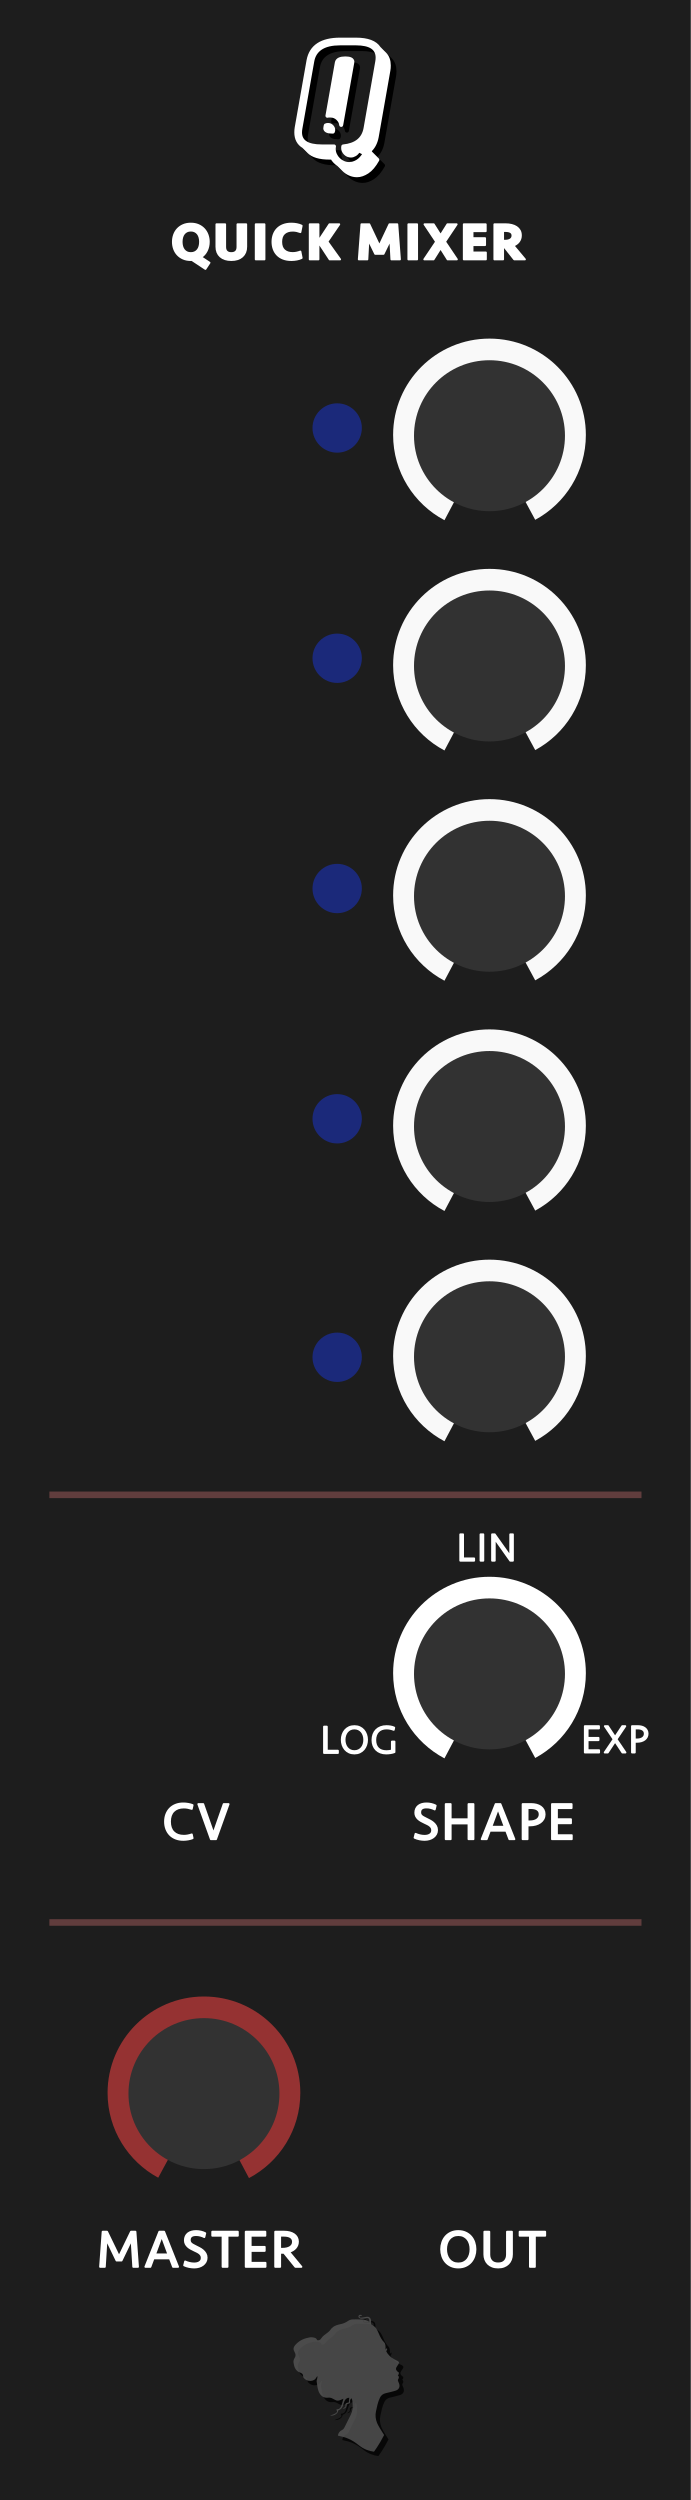
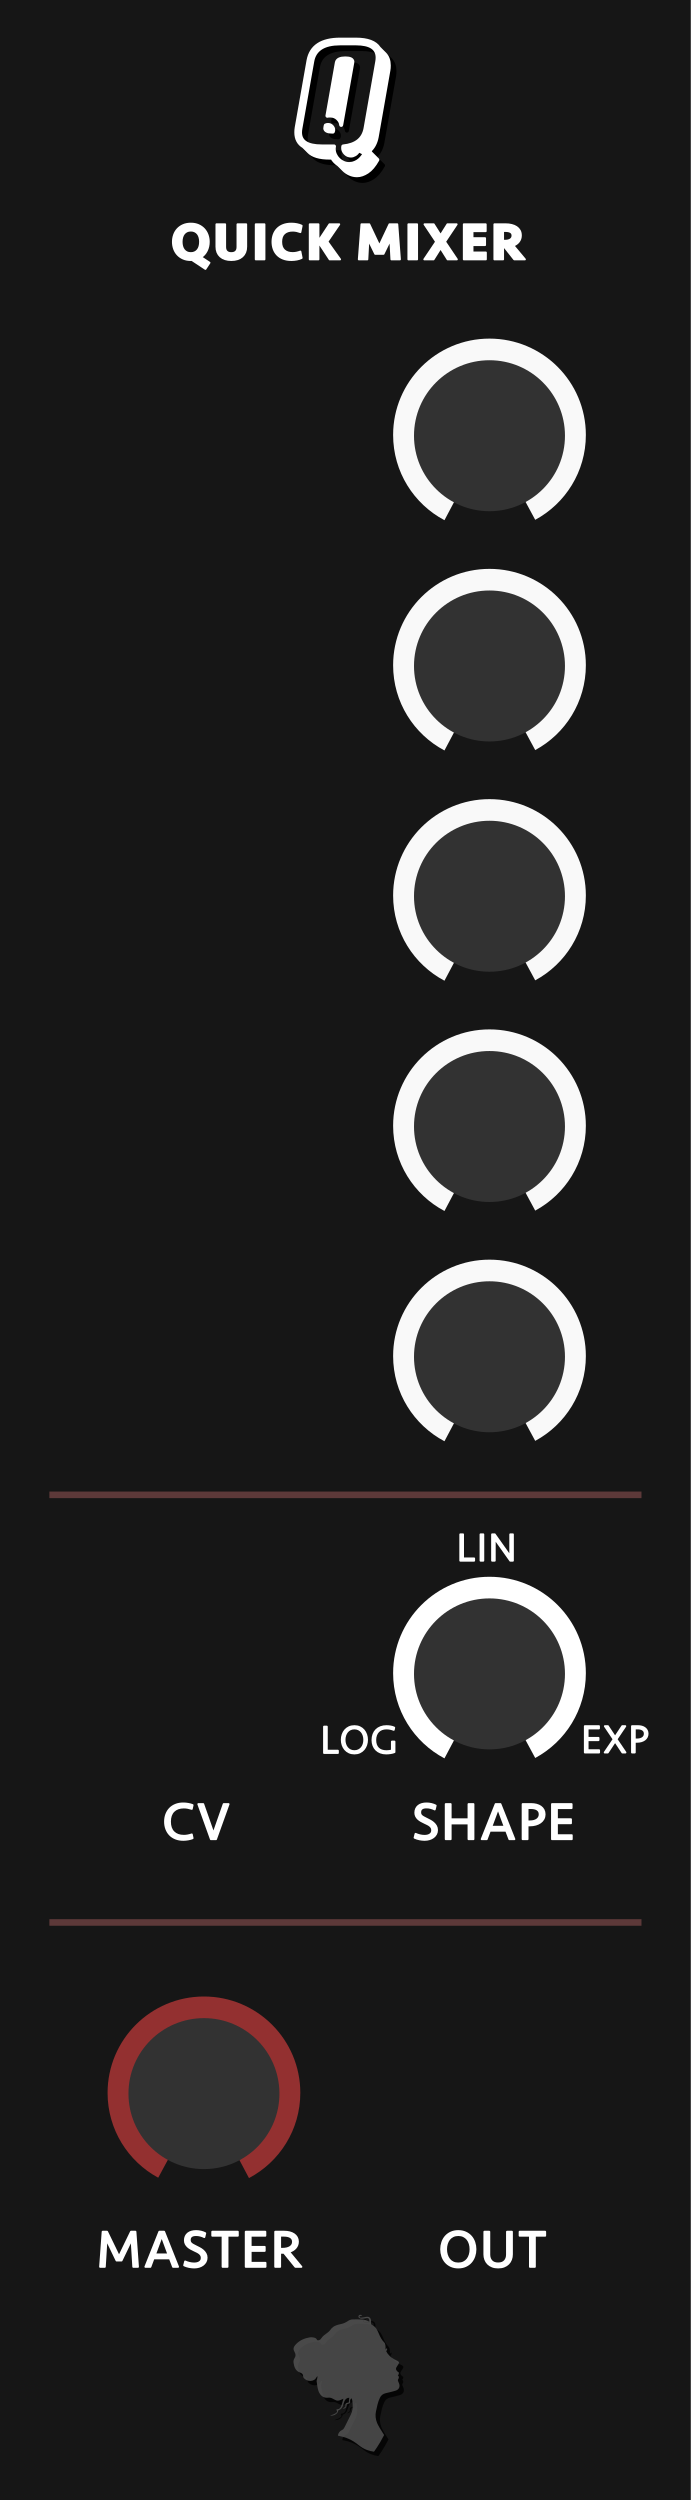
<svg xmlns="http://www.w3.org/2000/svg" width="105px" height="380px" version="1.1" xml:space="preserve" style="fill-rule:evenodd;clip-rule:evenodd;stroke-miterlimit:10;">
  <g id="Panel" transform="matrix(1.4,0,0,1,-7.10543e-15,0)">
-     <rect x="0" y="0" width="75" height="380" style="fill:#1d1d1d;" />
+     <rect x="0" y="0" width="75" height="380" style="fill:#161616;" />
  </g>
  <g id="Scales" transform="matrix(1,0,0,1,7.5,0)">
    <g id="ScaleSmall_3_" transform="matrix(1,0,0,1,-6.09332,-115.43)">
      <g id="OuterCircle_4_" transform="matrix(0.871536,0,0,0.871536,9.37732,23.2294)">
        <path d="M66.295,194.337c-4.545,-2.404 -7.642,-7.182 -7.642,-12.684c0,-7.92 6.422,-14.343 14.342,-14.343c7.921,0 14.343,6.423 14.343,14.343c0,5.459 -3.05,10.206 -7.538,12.628" style="fill:none;stroke:#f9f9f9;stroke-width:4.93px;" />
      </g>
      <circle id="Circle_4_" cx="72.995" cy="181.659" r="11.474" style="fill:#323232;" />
    </g>
    <g id="ScaleSmall_3_1" transform="matrix(1,0,0,1,-6.09332,-80.43)">
      <g id="OuterCircle_4_1" transform="matrix(0.871536,0,0,0.871536,9.37732,23.2294)">
        <path d="M66.295,194.337c-4.545,-2.404 -7.642,-7.182 -7.642,-12.684c0,-7.92 6.422,-14.343 14.342,-14.343c7.921,0 14.343,6.423 14.343,14.343c0,5.459 -3.05,10.206 -7.538,12.628" style="fill:none;stroke:#f9f9f9;stroke-width:4.93px;" />
      </g>
      <circle id="Circle_4_1" cx="72.995" cy="181.659" r="11.474" style="fill:#323232;" />
    </g>
    <g id="ScaleSmall_3_2" transform="matrix(1,0,0,1,-6.09332,-45.43)">
      <g id="OuterCircle_4_2" transform="matrix(0.871536,0,0,0.871536,9.37732,23.2294)">
        <path d="M66.295,194.337c-4.545,-2.404 -7.642,-7.182 -7.642,-12.684c0,-7.92 6.422,-14.343 14.342,-14.343c7.921,0 14.343,6.423 14.343,14.343c0,5.459 -3.05,10.206 -7.538,12.628" style="fill:none;stroke:#f9f9f9;stroke-width:4.93px;" />
      </g>
      <circle id="Circle_4_2" cx="72.995" cy="181.659" r="11.474" style="fill:#323232;" />
    </g>
    <g id="ScaleSmall_3_3" transform="matrix(1,0,0,1,-6.09332,-10.43)">
      <g id="OuterCircle_4_3" transform="matrix(0.871536,0,0,0.871536,9.37732,23.2294)">
        <path d="M66.295,194.337c-4.545,-2.404 -7.642,-7.182 -7.642,-12.684c0,-7.92 6.422,-14.343 14.342,-14.343c7.921,0 14.343,6.423 14.343,14.343c0,5.459 -3.05,10.206 -7.538,12.628" style="fill:none;stroke:#f9f9f9;stroke-width:4.93px;" />
      </g>
      <circle id="Circle_4_3" cx="72.995" cy="181.659" r="11.474" style="fill:#323232;" />
    </g>
    <g id="ScaleSmall_3_4" transform="matrix(1,0,0,1,-6.09332,24.57)">
      <g id="OuterCircle_4_4" transform="matrix(0.871536,0,0,0.871536,9.37732,23.2294)">
        <path d="M66.295,194.337c-4.545,-2.404 -7.642,-7.182 -7.642,-12.684c0,-7.92 6.422,-14.343 14.342,-14.343c7.921,0 14.343,6.423 14.343,14.343c0,5.459 -3.05,10.206 -7.538,12.628" style="fill:none;stroke:#f9f9f9;stroke-width:4.93px;" />
      </g>
      <circle id="Circle_4_4" cx="72.995" cy="181.659" r="11.474" style="fill:#323232;" />
    </g>
    <g id="ScaleSmall_3_5" transform="matrix(1,0,0,1,-6.09332,72.7723)">
      <g id="OuterCircle_4_5" transform="matrix(0.871536,0,0,0.871536,9.37732,23.2294)">
        <path d="M66.295,194.337c-4.545,-2.404 -7.642,-7.182 -7.642,-12.684c0,-7.92 6.422,-14.343 14.342,-14.343c7.921,0 14.343,6.423 14.343,14.343c0,5.459 -3.05,10.206 -7.538,12.628" style="fill:none;stroke:#fff;stroke-width:4.93px;" />
      </g>
      <circle id="Circle_4_5" cx="72.995" cy="181.659" r="11.474" style="fill:#323232;" />
    </g>
    <g id="ScaleSmall_3_6" transform="matrix(-1,0,0,1,96.4955,136.57)">
      <g id="OuterCircle_4_6" transform="matrix(0.871536,0,0,0.871536,9.37732,23.2294)">
        <path d="M66.295,194.337c-4.545,-2.404 -7.642,-7.182 -7.642,-12.684c0,-7.92 6.422,-14.343 14.342,-14.343c7.921,0 14.343,6.423 14.343,14.343c0,5.459 -3.05,10.206 -7.538,12.628" style="fill:none;stroke:#d63e3e;stroke-opacity:0.651;stroke-width:4.93px;" />
      </g>
      <circle id="Circle_4_6" cx="72.995" cy="181.659" r="11.474" style="fill:#323232;" />
-     </g>
-   </g>
-   <g id="LEDs" transform="matrix(1,0,0,1,6.5,0)">
-     <g transform="matrix(0.721533,0,0,0.783514,-41.1115,-54.6254)">
-       <ellipse cx="118.999" cy="152.748" rx="5.197" ry="4.786" style="fill:#1b297a;" />
-     </g>
-     <g transform="matrix(0.721533,0,0,0.783514,-41.1115,-19.6254)">
-       <ellipse cx="118.999" cy="152.748" rx="5.197" ry="4.786" style="fill:#1b297a;" />
-     </g>
-     <g transform="matrix(0.721533,0,0,0.783514,-41.1115,15.3746)">
-       <ellipse cx="118.999" cy="152.748" rx="5.197" ry="4.786" style="fill:#1b297a;" />
-     </g>
-     <g transform="matrix(0.721533,0,0,0.783514,-41.1115,50.3746)">
-       <ellipse cx="118.999" cy="152.748" rx="5.197" ry="4.786" style="fill:#1b297a;" />
-     </g>
-     <g transform="matrix(0.721533,0,0,0.783514,-41.1115,86.6246)">
-       <ellipse cx="118.999" cy="152.748" rx="5.197" ry="4.786" style="fill:#1b297a;" />
    </g>
  </g>
  <g id="Logo" transform="matrix(1,0,0,1,15.5,0)">
    <g transform="matrix(0.0779295,0,0,0.0779295,27.7136,350.135)">
      <path d="M232.321,164.268c-0.551,-1.407 -1.25,-2.487 -1.733,-4.267l0.016,0c-0.034,0 -0.056,-0.074 -0.088,-0.149c-0.062,-0.193 -0.122,-0.353 -0.173,-0.548c-0.097,-0.365 -0.189,-0.759 -0.253,-1.179c-0.043,-2.08 1.872,-2.792 1.946,-5.183c0.081,-2.573 -1.476,-3.898 -1.946,-4.241c-0.02,-0.028 -0.037,-0.054 -0.056,-0.082c0.012,-0.037 0.02,-0.068 0.031,-0.104c2.993,-2.433 1.69,-5.738 1.69,-5.738c-0.636,-0.338 -1.313,-0.55 -1.797,-0.98c-4.337,-3.863 -4.606,-6.636 -1.196,-11.288c0.866,-1.185 1.746,-2.375 2.467,-3.649c1.761,-3.117 1.359,-4.599 -1.81,-6.367c-2.28,-1.271 -4.743,-2.218 -6.988,-3.545c-6.396,-3.778 -11.834,-8.521 -15.061,-15.174c2.171,-3.872 2.171,-3.872 1.304,-6.341c-0.791,0.865 -1.527,1.672 -2.688,2.944c0,-3.049 0.294,-5.379 -0.083,-7.595c-0.367,-2.156 -0.85,-4.792 -2.281,-6.178c-5.217,-5.045 -8.175,-11.292 -10.92,-17.796c-2.029,-4.806 -4.196,-9.66 -8.171,-13.236c-2,-1.8 -4.474,-3.072 -6.742,-4.587c0,-1.354 0.017,-2.653 -0.006,-3.951c-0.019,-1.297 0.038,-2.61 -0.136,-3.89c-0.702,-5.113 -4.34,-7.564 -9.404,-6.548c-3.181,0.638 -6.385,1.238 -9.605,1.563c-1.888,0.19 -3.584,0.128 -3.225,-3.432c1.62,0 3.162,0 5.368,0c-1.104,0 -1.515,-1.544 -2.067,-1.769c-2.208,-0.892 -4.045,-0.36 -5.099,1.396c-1.25,2.077 0.023,3.586 1.504,4.555c1.273,0.832 3.004,1.441 4.492,1.365c3.234,-0.167 6.436,-0.842 9.658,-1.296c2.8,-0.394 4.451,0.587 5.01,3.266c0.266,1.278 0.047,2.658 0.047,3.561c-3.72,-1.383 -6.953,-3.369 -10.347,-3.69c-7.432,-0.706 -14.956,-0.912 -22.413,-0.611c-3.084,0.124 -6.484,1.511 -9.049,3.309c-4.547,3.188 -9.441,5.039 -14.773,6.138c-2.549,0.526 -5.106,1.149 -7.55,2.03c-4.689,1.689 -8.626,4.342 -11.53,8.63c-1.595,2.354 -3.836,4.445 -6.188,6.076c-4.591,3.184 -9.001,6.424 -12.144,11.187c-1.712,2.596 -4.124,4.212 -7.839,3.113c-1.104,-4.244 -4.87,-4.911 -8.627,-5.423c-1.764,-0.242 -3.625,-0.32 -5.373,-0.04c-10.247,1.643 -19.554,5.56 -26.813,13.074c-6.565,6.797 -5.937,10.365 -2.739,16.202c2.063,3.766 2.131,7.435 -0.279,11.089c-1.874,2.842 -2.57,6.013 -2.071,9.354c1.284,8.609 4.072,16.22 13.409,19.251c0.615,0.198 1.156,0.607 1.748,0.881c2.125,0.984 3.145,2.592 3.365,4.971c0.144,1.54 0.491,3.357 1.429,4.479c6.245,7.454 20.432,8.503 25.041,-1.951c0.189,-0.432 0.624,-0.756 0.945,-1.129c0.305,0.134 0.609,0.266 0.914,0.399c-0.27,1.348 -0.539,2.694 -0.81,4.042c-0.351,1.75 -1.204,3.572 -0.961,5.235c0.915,6.264 1.484,12.716 3.503,18.648c2.452,7.204 8.53,14.587 18.762,13.197c3.549,-0.483 6.782,0.391 9.818,2.234c1.254,0.76 2.657,1.272 3.912,2.027c3.221,1.943 6.497,1.898 9.857,0.464c2.024,-0.863 4.052,-1.726 6.331,-2.698c-1.16,4.041 -2.278,7.594 -3.189,11.197c-1.336,5.287 -3.631,9.452 -9.941,9.48c-0.115,0 -0.228,0.204 -0.481,0.441c0.473,1.385 0.975,2.855 1.446,4.234c-3.43,5.076 -9.388,5.288 -13.951,7.881c8.949,0.082 15.39,-4.254 16.179,-10.562c4.91,-1.582 7.805,-5.034 9.233,-9.921c0.777,-2.659 1.611,-5.32 2.672,-7.879c1.746,-4.209 4.792,-6.719 9.406,-6.833c-0.302,3.22 -0.579,6.169 -0.855,9.113c-6.687,1.486 -6.819,1.649 -6.534,8.315c-1.583,1.269 -3.238,2.596 -5.685,4.557c6.226,-1.428 7.436,-2.953 8.025,-9.211c0.938,-0.325 1.962,-0.799 3.039,-1.035c4.009,-0.875 4.11,-0.859 3.682,-5.037c-0.251,-2.445 0.739,-3.996 3.163,-5.664c0.451,1.766 0.892,3.088 1.115,4.445c0.316,1.923 0.547,3.867 0.687,5.81c0.517,7.404 -0.06,14.643 -3.457,21.43c-4.159,8.313 -8.334,16.622 -12.413,24.973c-1.174,2.404 -2.482,4.234 -5.172,5.433c-4.265,1.907 -7.421,6.556 -7.757,10.832c15.258,2.949 26.312,6.953 41.04,18.833c9.647,7.785 19.862,11.309 29.399,12.456c0.003,-0.004 10.248,-13.711 19.753,-32.558c-0.241,-0.365 -0.484,-0.728 -0.723,-1.095c-6.25,-9.478 -11.533,-18.592 -13.049,-22.521c-2.853,-7.395 -3.838,-14.659 -2.132,-22.466c1.983,-9.083 3.633,-18.206 7.761,-26.672c2.412,-4.95 6.15,-7.711 11.519,-8.858c6.366,-1.36 12.689,-3.037 18.94,-4.868c6.706,-1.966 9.308,-7.753 6.747,-14.275Z" style="fill-opacity:0.761;fill-rule:nonzero;" />
    </g>
    <g transform="matrix(0.0779295,0,0,0.0779295,27.0462,349.468)">
      <path d="M232.321,164.268c-0.551,-1.407 -1.25,-2.487 -1.733,-4.267l0.016,0c-0.034,0 -0.056,-0.074 -0.088,-0.149c-0.062,-0.193 -0.122,-0.353 -0.173,-0.548c-0.097,-0.365 -0.189,-0.759 -0.253,-1.179c-0.043,-2.08 1.872,-2.792 1.946,-5.183c0.081,-2.573 -1.476,-3.898 -1.946,-4.241c-0.02,-0.028 -0.037,-0.054 -0.056,-0.082c0.012,-0.037 0.02,-0.068 0.031,-0.104c2.993,-2.433 1.69,-5.738 1.69,-5.738c-0.636,-0.338 -1.313,-0.55 -1.797,-0.98c-4.337,-3.863 -4.606,-6.636 -1.196,-11.288c0.866,-1.185 1.746,-2.375 2.467,-3.649c1.761,-3.117 1.359,-4.599 -1.81,-6.367c-2.28,-1.271 -4.743,-2.218 -6.988,-3.545c-6.396,-3.778 -11.834,-8.521 -15.061,-15.174c2.171,-3.872 2.171,-3.872 1.304,-6.341c-0.791,0.865 -1.527,1.672 -2.688,2.944c0,-3.049 0.294,-5.379 -0.083,-7.595c-0.367,-2.156 -0.85,-4.792 -2.281,-6.178c-5.217,-5.045 -8.175,-11.292 -10.92,-17.796c-2.029,-4.806 -4.196,-9.66 -8.171,-13.236c-2,-1.8 -4.474,-3.072 -6.742,-4.587c0,-1.354 0.017,-2.653 -0.006,-3.951c-0.019,-1.297 0.038,-2.61 -0.136,-3.89c-0.702,-5.113 -4.34,-7.564 -9.404,-6.548c-3.181,0.638 -6.385,1.238 -9.605,1.563c-1.888,0.19 -3.584,0.128 -3.225,-3.432c1.62,0 3.162,0 5.368,0c-1.104,0 -1.515,-1.544 -2.067,-1.769c-2.208,-0.892 -4.045,-0.36 -5.099,1.396c-1.25,2.077 0.023,3.586 1.504,4.555c1.273,0.832 3.004,1.441 4.492,1.365c3.234,-0.167 6.436,-0.842 9.658,-1.296c2.8,-0.394 4.451,0.587 5.01,3.266c0.266,1.278 0.047,2.658 0.047,3.561c-3.72,-1.383 -6.953,-3.369 -10.347,-3.69c-7.432,-0.706 -14.956,-0.912 -22.413,-0.611c-3.084,0.124 -6.484,1.511 -9.049,3.309c-4.547,3.188 -9.441,5.039 -14.773,6.138c-2.549,0.526 -5.106,1.149 -7.55,2.03c-4.689,1.689 -8.626,4.342 -11.53,8.63c-1.595,2.354 -3.836,4.445 -6.188,6.076c-4.591,3.184 -9.001,6.424 -12.144,11.187c-1.712,2.596 -4.124,4.212 -7.839,3.113c-1.104,-4.244 -4.87,-4.911 -8.627,-5.423c-1.764,-0.242 -3.625,-0.32 -5.373,-0.04c-10.247,1.643 -19.554,5.56 -26.813,13.074c-6.565,6.797 -5.937,10.365 -2.739,16.202c2.063,3.766 2.131,7.435 -0.279,11.089c-1.874,2.842 -2.57,6.013 -2.071,9.354c1.284,8.609 4.072,16.22 13.409,19.251c0.615,0.198 1.156,0.607 1.748,0.881c2.125,0.984 3.145,2.592 3.365,4.971c0.144,1.54 0.491,3.357 1.429,4.479c6.245,7.454 20.432,8.503 25.041,-1.951c0.189,-0.432 0.624,-0.756 0.945,-1.129c0.305,0.134 0.609,0.266 0.914,0.399c-0.27,1.348 -0.539,2.694 -0.81,4.042c-0.351,1.75 -1.204,3.572 -0.961,5.235c0.915,6.264 1.484,12.716 3.503,18.648c2.452,7.204 8.53,14.587 18.762,13.197c3.549,-0.483 6.782,0.391 9.818,2.234c1.254,0.76 2.657,1.272 3.912,2.027c3.221,1.943 6.497,1.898 9.857,0.464c2.024,-0.863 4.052,-1.726 6.331,-2.698c-1.16,4.041 -2.278,7.594 -3.189,11.197c-1.336,5.287 -3.631,9.452 -9.941,9.48c-0.115,0 -0.228,0.204 -0.481,0.441c0.473,1.385 0.975,2.855 1.446,4.234c-3.43,5.076 -9.388,5.288 -13.951,7.881c8.949,0.082 15.39,-4.254 16.179,-10.562c4.91,-1.582 7.805,-5.034 9.233,-9.921c0.777,-2.659 1.611,-5.32 2.672,-7.879c1.746,-4.209 4.792,-6.719 9.406,-6.833c-0.302,3.22 -0.579,6.169 -0.855,9.113c-6.687,1.486 -6.819,1.649 -6.534,8.315c-1.583,1.269 -3.238,2.596 -5.685,4.557c6.226,-1.428 7.436,-2.953 8.025,-9.211c0.938,-0.325 1.962,-0.799 3.039,-1.035c4.009,-0.875 4.11,-0.859 3.682,-5.037c-0.251,-2.445 0.739,-3.996 3.163,-5.664c0.451,1.766 0.892,3.088 1.115,4.445c0.316,1.923 0.547,3.867 0.687,5.81c0.517,7.404 -0.06,14.643 -3.457,21.43c-4.159,8.313 -8.334,16.622 -12.413,24.973c-1.174,2.404 -2.482,4.234 -5.172,5.433c-4.265,1.907 -7.421,6.556 -7.757,10.832c15.258,2.949 26.312,6.953 41.04,18.833c9.647,7.785 19.862,11.309 29.399,12.456c0.003,-0.004 10.248,-13.711 19.753,-32.558c-0.241,-0.365 -0.484,-0.728 -0.723,-1.095c-6.25,-9.478 -11.533,-18.592 -13.049,-22.521c-2.853,-7.395 -3.838,-14.659 -2.132,-22.466c1.983,-9.083 3.633,-18.206 7.761,-26.672c2.412,-4.95 6.15,-7.711 11.519,-8.858c6.366,-1.36 12.689,-3.037 18.94,-4.868c6.706,-1.966 9.308,-7.753 6.747,-14.275Z" style="fill:#5a5a5a;fill-opacity:0.761;fill-rule:nonzero;" />
    </g>
  </g>
  <g id="Description" transform="matrix(1,0,0,1,-0.894207,-23.7183)">
    <path d="M30.054,63.222c-0.021,0.006 -0.042,0.01 -0.064,0.012c-0.021,0.003 -0.05,0.004 -0.088,0.004c-0.432,0 -0.817,-0.073 -1.156,-0.22c-0.338,-0.146 -0.624,-0.345 -0.856,-0.596c-0.232,-0.25 -0.408,-0.542 -0.528,-0.876c-0.12,-0.333 -0.18,-0.689 -0.18,-1.068c0,-0.378 0.06,-0.734 0.18,-1.068c0.12,-0.333 0.296,-0.625 0.528,-0.876c0.232,-0.25 0.518,-0.449 0.856,-0.596c0.339,-0.146 0.724,-0.22 1.156,-0.22c0.432,0 0.816,0.074 1.152,0.22c0.336,0.147 0.62,0.346 0.852,0.596c0.232,0.251 0.41,0.543 0.532,0.876c0.123,0.334 0.184,0.69 0.184,1.068c0,0.491 -0.1,0.94 -0.3,1.348c-0.2,0.408 -0.489,0.735 -0.868,0.98l1.28,0.848l-0.616,0.936l-2.064,-1.368Zm-0.152,-1.024c0.23,0 0.432,-0.042 0.608,-0.128c0.176,-0.085 0.324,-0.204 0.444,-0.356c0.12,-0.152 0.21,-0.333 0.268,-0.544c0.059,-0.21 0.088,-0.441 0.088,-0.692c0,-0.25 -0.029,-0.481 -0.088,-0.692c-0.058,-0.21 -0.148,-0.392 -0.268,-0.544c-0.12,-0.152 -0.268,-0.27 -0.444,-0.356c-0.176,-0.085 -0.378,-0.128 -0.608,-0.128c-0.234,0 -0.438,0.043 -0.612,0.128c-0.173,0.086 -0.32,0.204 -0.44,0.356c-0.12,0.152 -0.209,0.334 -0.268,0.544c-0.058,0.211 -0.088,0.442 -0.088,0.692c0,0.251 0.03,0.482 0.088,0.692c0.059,0.211 0.148,0.392 0.268,0.544c0.12,0.152 0.267,0.271 0.44,0.356c0.174,0.086 0.378,0.128 0.612,0.128Z" style="fill:#fff;fill-rule:nonzero;stroke:#fff;stroke-width:0.3px;stroke-linejoin:round;stroke-miterlimit:1.414;" />
    <path d="M36.998,57.814l1.312,0l0,3.408c0,0.63 -0.198,1.123 -0.596,1.48c-0.397,0.358 -0.95,0.536 -1.66,0.536c-0.709,0 -1.262,-0.178 -1.66,-0.536c-0.397,-0.357 -0.596,-0.85 -0.596,-1.48l0,-3.408l1.312,0l0,3.448c0,0.304 0.08,0.536 0.24,0.696c0.16,0.16 0.395,0.24 0.704,0.24c0.31,0 0.544,-0.08 0.704,-0.24c0.16,-0.16 0.24,-0.392 0.24,-0.696l0,-3.448Z" style="fill:#fff;fill-rule:nonzero;stroke:#fff;stroke-width:0.3px;stroke-linejoin:round;stroke-miterlimit:1.414;" />
    <rect x="39.774" y="57.814" width="1.312" height="5.328" style="fill:#fff;fill-rule:nonzero;stroke:#fff;stroke-width:0.3px;stroke-linejoin:round;stroke-miterlimit:1.414;" />
    <path d="M45.182,57.718c0.278,0 0.556,0.027 0.836,0.08c0.28,0.054 0.522,0.131 0.724,0.232l-0.192,0.968c-0.16,-0.064 -0.342,-0.118 -0.548,-0.164c-0.205,-0.045 -0.409,-0.068 -0.612,-0.068c-0.544,0 -0.973,0.142 -1.288,0.424c-0.314,0.283 -0.472,0.712 -0.472,1.288c0,0.576 0.158,1.006 0.472,1.288c0.315,0.283 0.744,0.424 1.288,0.424c0.203,0 0.407,-0.022 0.612,-0.068c0.206,-0.045 0.388,-0.1 0.548,-0.164l0.192,0.968c-0.202,0.102 -0.444,0.179 -0.724,0.232c-0.28,0.054 -0.558,0.08 -0.836,0.08c-0.469,0 -0.882,-0.069 -1.24,-0.208c-0.357,-0.138 -0.656,-0.33 -0.896,-0.576c-0.24,-0.245 -0.421,-0.536 -0.544,-0.872c-0.122,-0.336 -0.184,-0.704 -0.184,-1.104c0,-0.4 0.062,-0.768 0.184,-1.104c0.123,-0.336 0.304,-0.626 0.544,-0.872c0.24,-0.245 0.539,-0.437 0.896,-0.576c0.358,-0.138 0.771,-0.208 1.24,-0.208Z" style="fill:#fff;fill-rule:nonzero;stroke:#fff;stroke-width:0.3px;stroke-linejoin:round;stroke-miterlimit:1.414;" />
    <path d="M47.982,63.142l0,-5.328l1.312,0l0,2.552l1.68,-2.552l1.48,0l-1.8,2.632l1.928,2.696l-1.576,0l-1.712,-2.608l0,2.608l-1.312,0Z" style="fill:#fff;fill-rule:nonzero;stroke:#fff;stroke-width:0.3px;stroke-linejoin:round;stroke-miterlimit:1.414;" />
    <path d="M59.19,62.294l-1.264,0l-1.04,-2.136l-0.16,2.984l-1.288,0l0.4,-5.328l1.184,0l1.536,3.256l1.536,-3.256l1.184,0l0.4,5.328l-1.288,0l-0.16,-2.984l-1.04,2.136Z" style="fill:#fff;fill-rule:nonzero;stroke:#fff;stroke-width:0.3px;stroke-linejoin:round;stroke-miterlimit:1.414;" />
    <rect x="62.974" y="57.814" width="1.312" height="5.328" style="fill:#fff;fill-rule:nonzero;stroke:#fff;stroke-width:0.3px;stroke-linejoin:round;stroke-miterlimit:1.414;" />
    <path d="M68.534,60.462l1.8,2.68l-1.4,0l-1.072,-1.704l-1.072,1.704l-1.4,0l1.8,-2.68l-1.768,-2.648l1.392,0l1.048,1.664l1.048,-1.664l1.392,0l-1.768,2.648Z" style="fill:#fff;fill-rule:nonzero;stroke:#fff;stroke-width:0.3px;stroke-linejoin:round;stroke-miterlimit:1.414;" />
    <path d="M71.398,57.814l3.32,0l0,1.04l-2.008,0l0,1.072l1.912,0l0,1.04l-1.912,0l0,1.136l2.032,0l0,1.04l-3.344,0l0,-5.328Z" style="fill:#fff;fill-rule:nonzero;stroke:#fff;stroke-width:0.3px;stroke-linejoin:round;stroke-miterlimit:1.414;" />
    <path d="M80.062,59.502c0,0.358 -0.1,0.67 -0.3,0.936c-0.2,0.267 -0.478,0.47 -0.836,0.608l1.752,2.096l-1.616,0l-1.464,-1.848l-0.24,0l0,1.848l-1.312,0l0,-5.328l1.696,0c0.331,0 0.638,0.035 0.92,0.104c0.283,0.07 0.528,0.174 0.736,0.312c0.208,0.139 0.371,0.314 0.488,0.524c0.118,0.211 0.176,0.46 0.176,0.748Zm-1.264,0.024c0,-0.24 -0.093,-0.417 -0.28,-0.532c-0.186,-0.114 -0.448,-0.172 -0.784,-0.172l-0.376,0l0,1.496l0.32,0c0.352,0 0.627,-0.069 0.824,-0.208c0.198,-0.138 0.296,-0.333 0.296,-0.584Z" style="fill:#fff;fill-rule:nonzero;stroke:#fff;stroke-width:0.3px;stroke-linejoin:round;stroke-miterlimit:1.414;" />
  </g>
  <g id="Label" transform="matrix(1,0,0,1,7.5,0)">
    <g id="Description1" transform="matrix(1,0,0,1,-9.6616,216.412)">
      <path d="M30.022,57.718c0.24,0 0.491,0.023 0.752,0.068c0.262,0.046 0.48,0.106 0.656,0.18l-0.12,0.568c-0.181,-0.064 -0.376,-0.116 -0.584,-0.156c-0.208,-0.04 -0.413,-0.06 -0.616,-0.06c-0.666,0 -1.186,0.187 -1.56,0.56c-0.373,0.374 -0.56,0.907 -0.56,1.6c0,0.694 0.187,1.227 0.56,1.6c0.374,0.374 0.894,0.56 1.56,0.56c0.203,0 0.408,-0.02 0.616,-0.06c0.208,-0.04 0.403,-0.092 0.584,-0.156l0.12,0.568c-0.176,0.075 -0.394,0.135 -0.656,0.18c-0.261,0.046 -0.512,0.068 -0.752,0.068c-0.437,0 -0.828,-0.069 -1.172,-0.208c-0.344,-0.138 -0.633,-0.33 -0.868,-0.576c-0.234,-0.245 -0.414,-0.536 -0.54,-0.872c-0.125,-0.336 -0.188,-0.704 -0.188,-1.104c0,-0.4 0.063,-0.768 0.188,-1.104c0.126,-0.336 0.306,-0.626 0.54,-0.872c0.235,-0.245 0.524,-0.437 0.868,-0.576c0.344,-0.138 0.735,-0.208 1.172,-0.208Z" style="fill:#fff;fill-rule:nonzero;stroke:#fff;stroke-width:0.3px;stroke-linejoin:round;stroke-miterlimit:1.414;" />
      <path d="M36.166,57.814l0.736,0l-1.912,5.328l-0.768,0l-1.912,-5.328l0.736,0l1.56,4.456l1.56,-4.456Z" style="fill:#fff;fill-rule:nonzero;stroke:#fff;stroke-width:0.3px;stroke-linejoin:round;stroke-miterlimit:1.414;" />
    </g>
    <g id="Shapes">
      <g id="Description2" transform="matrix(1,0,0,1,53.982,203.234)">
        <path d="M27.42,59.146l2.136,0l0,0.336l-1.728,0l0,1.446l1.656,0l0,0.336l-1.656,0l0,1.542l1.746,0l0,0.336l-2.154,0l0,-3.996Z" style="fill:#fff;fill-rule:nonzero;stroke:#fff;stroke-width:0.3px;stroke-linejoin:round;stroke-miterlimit:1.414;" />
        <path d="M33.108,59.146l0.45,0l-1.338,1.986l1.362,2.01l-0.456,0l-1.116,-1.692l-1.116,1.692l-0.456,0l1.362,-2.01l-1.338,-1.986l0.45,0l1.098,1.662l1.098,-1.662Z" style="fill:#fff;fill-rule:nonzero;stroke:#fff;stroke-width:0.3px;stroke-linejoin:round;stroke-miterlimit:1.414;" />
        <path d="M36.942,60.286c0,0.192 -0.04,0.364 -0.12,0.516c-0.08,0.152 -0.191,0.28 -0.333,0.384c-0.142,0.104 -0.31,0.184 -0.504,0.24c-0.194,0.056 -0.407,0.084 -0.639,0.084l-0.348,0l0,1.632l-0.408,0l0,-3.996l0.894,0c0.2,0 0.389,0.024 0.567,0.072c0.178,0.048 0.333,0.12 0.465,0.216c0.132,0.096 0.236,0.215 0.312,0.357c0.076,0.142 0.114,0.307 0.114,0.495Zm-0.408,0c0,-0.144 -0.029,-0.267 -0.087,-0.369c-0.058,-0.102 -0.137,-0.185 -0.237,-0.249c-0.1,-0.064 -0.214,-0.111 -0.342,-0.141c-0.128,-0.03 -0.262,-0.045 -0.402,-0.045l-0.468,0l0,1.692l0.366,0c0.168,0 0.324,-0.02 0.468,-0.06c0.144,-0.04 0.268,-0.097 0.372,-0.171c0.104,-0.074 0.185,-0.166 0.243,-0.276c0.058,-0.11 0.087,-0.237 0.087,-0.381Z" style="fill:#fff;fill-rule:nonzero;stroke:#fff;stroke-width:0.3px;stroke-linejoin:round;stroke-miterlimit:1.414;" />
      </g>
      <g id="Description3" transform="matrix(1,0,0,1,14.3408,203.306)">
        <path d="M27.828,59.146l0,3.66l1.686,0l0,0.336l-2.094,0l0,-3.996l0.408,0Z" style="fill:#fff;fill-rule:nonzero;stroke:#fff;stroke-width:0.3px;stroke-linejoin:round;stroke-miterlimit:1.414;" />
        <path d="M32.028,63.214c-0.304,0 -0.575,-0.056 -0.813,-0.168c-0.238,-0.112 -0.438,-0.263 -0.6,-0.453c-0.162,-0.19 -0.286,-0.41 -0.372,-0.66c-0.086,-0.25 -0.129,-0.513 -0.129,-0.789c0,-0.276 0.043,-0.539 0.129,-0.789c0.086,-0.25 0.21,-0.47 0.372,-0.66c0.162,-0.19 0.362,-0.341 0.6,-0.453c0.238,-0.112 0.509,-0.168 0.813,-0.168c0.304,0 0.575,0.056 0.813,0.168c0.238,0.112 0.438,0.263 0.6,0.453c0.162,0.19 0.286,0.41 0.372,0.66c0.086,0.25 0.129,0.513 0.129,0.789c0,0.276 -0.043,0.539 -0.129,0.789c-0.086,0.25 -0.21,0.47 -0.372,0.66c-0.162,0.19 -0.362,0.341 -0.6,0.453c-0.238,0.112 -0.509,0.168 -0.813,0.168Zm0,-0.336c0.24,0 0.453,-0.046 0.639,-0.138c0.186,-0.092 0.344,-0.216 0.474,-0.372c0.13,-0.156 0.228,-0.339 0.294,-0.549c0.066,-0.21 0.099,-0.435 0.099,-0.675c0,-0.236 -0.033,-0.459 -0.099,-0.669c-0.066,-0.21 -0.164,-0.394 -0.294,-0.552c-0.13,-0.158 -0.288,-0.283 -0.474,-0.375c-0.186,-0.092 -0.399,-0.138 -0.639,-0.138c-0.24,0 -0.453,0.046 -0.639,0.138c-0.186,0.092 -0.343,0.217 -0.471,0.375c-0.128,0.158 -0.226,0.342 -0.294,0.552c-0.068,0.21 -0.102,0.433 -0.102,0.669c0,0.24 0.034,0.465 0.102,0.675c0.068,0.21 0.166,0.393 0.294,0.549c0.128,0.156 0.285,0.28 0.471,0.372c0.186,0.092 0.399,0.138 0.639,0.138Z" style="fill:#fff;fill-rule:nonzero;stroke:#fff;stroke-width:0.3px;stroke-linejoin:round;stroke-miterlimit:1.414;" />
        <path d="M36.9,59.074c0.216,0 0.424,0.017 0.624,0.051c0.2,0.034 0.384,0.091 0.552,0.171l-0.072,0.33c-0.164,-0.068 -0.34,-0.121 -0.528,-0.159c-0.188,-0.038 -0.378,-0.057 -0.57,-0.057c-0.26,0 -0.495,0.039 -0.705,0.117c-0.21,0.078 -0.39,0.193 -0.54,0.345c-0.15,0.152 -0.266,0.338 -0.348,0.558c-0.082,0.22 -0.123,0.472 -0.123,0.756c0,0.536 0.147,0.953 0.441,1.251c0.294,0.298 0.721,0.447 1.281,0.447c0.128,0 0.271,-0.01 0.429,-0.03c0.158,-0.02 0.289,-0.046 0.393,-0.078l0,-1.356l0.378,0l0,1.59c-0.16,0.064 -0.354,0.114 -0.582,0.15c-0.228,0.036 -0.45,0.054 -0.666,0.054c-0.324,0 -0.614,-0.049 -0.87,-0.147c-0.256,-0.098 -0.474,-0.236 -0.654,-0.414c-0.18,-0.178 -0.318,-0.392 -0.414,-0.642c-0.096,-0.25 -0.144,-0.525 -0.144,-0.825c0,-0.32 0.049,-0.61 0.147,-0.87c0.098,-0.26 0.239,-0.482 0.423,-0.666c0.184,-0.184 0.407,-0.326 0.669,-0.426c0.262,-0.1 0.555,-0.15 0.879,-0.15Z" style="fill:#fff;fill-rule:nonzero;stroke:#fff;stroke-width:0.3px;stroke-linejoin:round;stroke-miterlimit:1.414;" />
      </g>
      <g id="Description4" transform="matrix(1,0,0,1,35.049,174.078)">
        <path d="M27.828,59.146l0,3.66l1.686,0l0,0.336l-2.094,0l0,-3.996l0.408,0Z" style="fill:#fff;fill-rule:nonzero;stroke:#fff;stroke-width:0.3px;stroke-linejoin:round;stroke-miterlimit:1.414;" />
        <rect x="30.498" y="59.146" width="0.408" height="3.996" style="fill:#fff;fill-rule:nonzero;stroke:#fff;stroke-width:0.3px;stroke-linejoin:round;stroke-miterlimit:1.414;" />
        <path d="M35.016,63.142l-2.37,-3.342l0,3.342l-0.39,0l0,-3.996l0.39,0l2.37,3.342l0,-3.342l0.39,0l0,3.996l-0.39,0Z" style="fill:#fff;fill-rule:nonzero;stroke:#fff;stroke-width:0.3px;stroke-linejoin:round;stroke-miterlimit:1.414;" />
      </g>
    </g>
    <g id="Description5" transform="matrix(1,0,0,1,28.3,216.412)">
      <path d="M30.622,61.758c0,0.23 -0.049,0.435 -0.148,0.616c-0.098,0.182 -0.232,0.336 -0.4,0.464c-0.168,0.128 -0.365,0.227 -0.592,0.296c-0.226,0.07 -0.47,0.104 -0.732,0.104c-0.256,0 -0.518,-0.026 -0.788,-0.08c-0.269,-0.053 -0.516,-0.133 -0.74,-0.24l0.144,-0.584c0.198,0.091 0.415,0.166 0.652,0.224c0.238,0.059 0.476,0.088 0.716,0.088c0.347,0 0.627,-0.073 0.84,-0.22c0.214,-0.146 0.32,-0.358 0.32,-0.636c0,-0.154 -0.03,-0.286 -0.092,-0.396c-0.061,-0.109 -0.145,-0.208 -0.252,-0.296c-0.106,-0.088 -0.23,-0.166 -0.372,-0.236c-0.141,-0.069 -0.292,-0.141 -0.452,-0.216c-0.181,-0.085 -0.356,-0.174 -0.524,-0.268c-0.168,-0.093 -0.316,-0.2 -0.444,-0.32c-0.128,-0.12 -0.23,-0.256 -0.308,-0.408c-0.077,-0.152 -0.116,-0.329 -0.116,-0.532c0,-0.229 0.042,-0.432 0.124,-0.608c0.083,-0.176 0.199,-0.322 0.348,-0.44c0.15,-0.117 0.328,-0.205 0.536,-0.264c0.208,-0.058 0.438,-0.088 0.688,-0.088c0.256,0 0.506,0.03 0.748,0.088c0.243,0.059 0.455,0.136 0.636,0.232l-0.136,0.584c-0.17,-0.09 -0.365,-0.165 -0.584,-0.224c-0.218,-0.058 -0.44,-0.088 -0.664,-0.088c-0.645,0 -0.968,0.251 -0.968,0.752c0,0.112 0.016,0.21 0.048,0.292c0.032,0.083 0.084,0.16 0.156,0.232c0.072,0.072 0.168,0.142 0.288,0.208c0.12,0.067 0.266,0.143 0.436,0.228c0.171,0.086 0.352,0.178 0.544,0.276c0.192,0.099 0.368,0.216 0.528,0.352c0.16,0.136 0.294,0.295 0.4,0.476c0.107,0.182 0.16,0.392 0.16,0.632Z" style="fill:#fff;fill-rule:nonzero;stroke:#fff;stroke-width:0.3px;stroke-linejoin:round;stroke-miterlimit:1.414;" />
      <path d="M35.422,63.142l0,-2.392l-2.728,0l0,2.392l-0.736,0l0,-5.328l0.736,0l0,2.312l2.728,0l0,-2.312l0.736,0l0,5.328l-0.736,0Z" style="fill:#fff;fill-rule:nonzero;stroke:#fff;stroke-width:0.3px;stroke-linejoin:round;stroke-miterlimit:1.414;" />
      <path d="M42.382,63.142l-0.752,0l-0.488,-1.288l-2.488,0l-0.48,1.288l-0.752,0l2.12,-5.328l0.72,0l2.12,5.328Zm-3.504,-1.88l2.048,0l-1.024,-2.776l-1.024,2.776Z" style="fill:#fff;fill-rule:nonzero;stroke:#fff;stroke-width:0.3px;stroke-linejoin:round;stroke-miterlimit:1.414;" />
      <path d="M46.974,59.374c0,0.256 -0.056,0.487 -0.168,0.692c-0.112,0.206 -0.268,0.38 -0.468,0.524c-0.2,0.144 -0.436,0.255 -0.708,0.332c-0.272,0.078 -0.565,0.116 -0.88,0.116l-0.368,0l0,2.104l-0.736,0l0,-5.328l1.288,0c0.288,0 0.556,0.032 0.804,0.096c0.248,0.064 0.464,0.162 0.648,0.292c0.184,0.131 0.328,0.294 0.432,0.488c0.104,0.195 0.156,0.423 0.156,0.684Zm-0.736,-0.008c0,-0.176 -0.034,-0.324 -0.104,-0.444c-0.069,-0.12 -0.164,-0.218 -0.284,-0.296c-0.12,-0.077 -0.261,-0.133 -0.424,-0.168c-0.162,-0.034 -0.334,-0.052 -0.516,-0.052l-0.528,0l0,2.04l0.392,0c0.214,0 0.41,-0.024 0.588,-0.072c0.179,-0.048 0.334,-0.118 0.464,-0.212c0.131,-0.093 0.232,-0.206 0.304,-0.34c0.072,-0.133 0.108,-0.285 0.108,-0.456Z" style="fill:#fff;fill-rule:nonzero;stroke:#fff;stroke-width:0.3px;stroke-linejoin:round;stroke-miterlimit:1.414;" />
      <path d="M48.11,57.814l2.968,0l0,0.6l-2.232,0l0,1.704l2.136,0l0,0.6l-2.136,0l0,1.824l2.256,0l0,0.6l-2.992,0l0,-5.328Z" style="fill:#fff;fill-rule:nonzero;stroke:#fff;stroke-width:0.3px;stroke-linejoin:round;stroke-miterlimit:1.414;" />
    </g>
    <g id="Description6" transform="matrix(1,0,0,1,32.292,281.412)">
      <path d="M29.87,63.238c-0.416,0 -0.786,-0.074 -1.112,-0.224c-0.325,-0.149 -0.597,-0.349 -0.816,-0.6c-0.218,-0.25 -0.385,-0.544 -0.5,-0.88c-0.114,-0.336 -0.172,-0.688 -0.172,-1.056c0,-0.368 0.058,-0.72 0.172,-1.056c0.115,-0.336 0.282,-0.629 0.5,-0.88c0.219,-0.25 0.491,-0.45 0.816,-0.6c0.326,-0.149 0.696,-0.224 1.112,-0.224c0.416,0 0.787,0.075 1.112,0.224c0.326,0.15 0.598,0.35 0.816,0.6c0.219,0.251 0.386,0.544 0.5,0.88c0.115,0.336 0.172,0.688 0.172,1.056c0,0.368 -0.057,0.72 -0.172,1.056c-0.114,0.336 -0.281,0.63 -0.5,0.88c-0.218,0.251 -0.49,0.451 -0.816,0.6c-0.325,0.15 -0.696,0.224 -1.112,0.224Zm0,-0.592c0.304,0 0.574,-0.056 0.808,-0.168c0.235,-0.112 0.43,-0.266 0.584,-0.464c0.155,-0.197 0.272,-0.428 0.352,-0.692c0.08,-0.264 0.12,-0.545 0.12,-0.844c0,-0.298 -0.04,-0.58 -0.12,-0.844c-0.08,-0.264 -0.197,-0.493 -0.352,-0.688c-0.154,-0.194 -0.349,-0.349 -0.584,-0.464c-0.234,-0.114 -0.504,-0.172 -0.808,-0.172c-0.304,0 -0.573,0.058 -0.808,0.172c-0.234,0.115 -0.429,0.27 -0.584,0.464c-0.154,0.195 -0.272,0.424 -0.352,0.688c-0.08,0.264 -0.12,0.546 -0.12,0.844c0,0.299 0.04,0.58 0.12,0.844c0.08,0.264 0.198,0.495 0.352,0.692c0.155,0.198 0.35,0.352 0.584,0.464c0.235,0.112 0.504,0.168 0.808,0.168Z" style="fill:#fff;fill-rule:nonzero;stroke:#fff;stroke-width:0.3px;stroke-linejoin:round;stroke-miterlimit:1.414;" />
      <path d="M37.278,57.814l0.736,0l0,3.44c0,0.278 -0.045,0.538 -0.136,0.78c-0.09,0.243 -0.224,0.454 -0.4,0.632c-0.176,0.179 -0.393,0.319 -0.652,0.42c-0.258,0.102 -0.558,0.152 -0.9,0.152c-0.341,0 -0.641,-0.05 -0.9,-0.152c-0.258,-0.101 -0.476,-0.241 -0.652,-0.42c-0.176,-0.178 -0.309,-0.389 -0.4,-0.632c-0.09,-0.242 -0.136,-0.502 -0.136,-0.78l0,-3.44l0.736,0l0,3.472c0,0.4 0.114,0.726 0.34,0.976c0.227,0.251 0.564,0.376 1.012,0.376c0.448,0 0.786,-0.125 1.012,-0.376c0.227,-0.25 0.34,-0.576 0.34,-0.976l0,-3.472Z" style="fill:#fff;fill-rule:nonzero;stroke:#fff;stroke-width:0.3px;stroke-linejoin:round;stroke-miterlimit:1.414;" />
      <path d="M43.07,57.814l0,0.6l-1.568,0l0,4.728l-0.736,0l0,-4.728l-1.568,0l0,-0.6l3.872,0Z" style="fill:#fff;fill-rule:nonzero;stroke:#fff;stroke-width:0.3px;stroke-linejoin:round;stroke-miterlimit:1.414;" />
    </g>
    <g id="Description7" transform="matrix(1,0,0,1,-19.7,281.412)">
      <path d="M32.118,57.814l0.664,0l0.384,5.328l-0.704,0l-0.256,-4.152l-1.536,3.192l-0.752,0l-1.536,-3.192l-0.256,4.152l-0.704,0l0.384,-5.328l0.664,0l1.824,3.768l1.824,-3.768Z" style="fill:#fff;fill-rule:nonzero;stroke:#fff;stroke-width:0.3px;stroke-linejoin:round;stroke-miterlimit:1.414;" />
      <path d="M39.262,63.142l-0.752,0l-0.488,-1.288l-2.488,0l-0.48,1.288l-0.752,0l2.12,-5.328l0.72,0l2.12,5.328Zm-3.504,-1.88l2.048,0l-1.024,-2.776l-1.024,2.776Z" style="fill:#fff;fill-rule:nonzero;stroke:#fff;stroke-width:0.3px;stroke-linejoin:round;stroke-miterlimit:1.414;" />
      <path d="M43.598,61.758c0,0.23 -0.049,0.435 -0.148,0.616c-0.098,0.182 -0.232,0.336 -0.4,0.464c-0.168,0.128 -0.365,0.227 -0.592,0.296c-0.226,0.07 -0.47,0.104 -0.732,0.104c-0.256,0 -0.518,-0.026 -0.788,-0.08c-0.269,-0.053 -0.516,-0.133 -0.74,-0.24l0.144,-0.584c0.198,0.091 0.415,0.166 0.652,0.224c0.238,0.059 0.476,0.088 0.716,0.088c0.347,0 0.627,-0.073 0.84,-0.22c0.214,-0.146 0.32,-0.358 0.32,-0.636c0,-0.154 -0.03,-0.286 -0.092,-0.396c-0.061,-0.109 -0.145,-0.208 -0.252,-0.296c-0.106,-0.088 -0.23,-0.166 -0.372,-0.236c-0.141,-0.069 -0.292,-0.141 -0.452,-0.216c-0.181,-0.085 -0.356,-0.174 -0.524,-0.268c-0.168,-0.093 -0.316,-0.2 -0.444,-0.32c-0.128,-0.12 -0.23,-0.256 -0.308,-0.408c-0.077,-0.152 -0.116,-0.329 -0.116,-0.532c0,-0.229 0.042,-0.432 0.124,-0.608c0.083,-0.176 0.199,-0.322 0.348,-0.44c0.15,-0.117 0.328,-0.205 0.536,-0.264c0.208,-0.058 0.438,-0.088 0.688,-0.088c0.256,0 0.506,0.03 0.748,0.088c0.243,0.059 0.455,0.136 0.636,0.232l-0.136,0.584c-0.17,-0.09 -0.365,-0.165 -0.584,-0.224c-0.218,-0.058 -0.44,-0.088 -0.664,-0.088c-0.645,0 -0.968,0.251 -0.968,0.752c0,0.112 0.016,0.21 0.048,0.292c0.032,0.083 0.084,0.16 0.156,0.232c0.072,0.072 0.168,0.142 0.288,0.208c0.12,0.067 0.266,0.143 0.436,0.228c0.171,0.086 0.352,0.178 0.544,0.276c0.192,0.099 0.368,0.216 0.528,0.352c0.16,0.136 0.294,0.295 0.4,0.476c0.107,0.182 0.16,0.392 0.16,0.632Z" style="fill:#fff;fill-rule:nonzero;stroke:#fff;stroke-width:0.3px;stroke-linejoin:round;stroke-miterlimit:1.414;" />
      <path d="M48.342,57.814l0,0.6l-1.568,0l0,4.728l-0.736,0l0,-4.728l-1.568,0l0,-0.6l3.872,0Z" style="fill:#fff;fill-rule:nonzero;stroke:#fff;stroke-width:0.3px;stroke-linejoin:round;stroke-miterlimit:1.414;" />
      <path d="M49.558,57.814l2.968,0l0,0.6l-2.232,0l0,1.704l2.136,0l0,0.6l-2.136,0l0,1.824l2.256,0l0,0.6l-2.992,0l0,-5.328Z" style="fill:#fff;fill-rule:nonzero;stroke:#fff;stroke-width:0.3px;stroke-linejoin:round;stroke-miterlimit:1.414;" />
      <path d="M54.774,63.142l-0.736,0l0,-5.328l1.384,0c0.288,0 0.556,0.032 0.804,0.096c0.248,0.064 0.466,0.159 0.652,0.284c0.187,0.126 0.334,0.283 0.44,0.472c0.107,0.19 0.16,0.407 0.16,0.652c0,0.368 -0.118,0.688 -0.356,0.96c-0.237,0.272 -0.569,0.47 -0.996,0.592l1.88,2.272l-0.904,0l-1.736,-2.144c-0.026,0 -0.066,0.002 -0.12,0.004c-0.053,0.003 -0.109,0.004 -0.168,0.004l-0.304,0l0,2.136Zm1.968,-3.808c0,-0.165 -0.036,-0.308 -0.108,-0.428c-0.072,-0.12 -0.169,-0.216 -0.292,-0.288c-0.122,-0.072 -0.264,-0.125 -0.424,-0.16c-0.16,-0.034 -0.328,-0.052 -0.504,-0.052l-0.64,0l0,2.008l0.368,0c0.224,0 0.434,-0.021 0.628,-0.064c0.195,-0.042 0.364,-0.108 0.508,-0.196c0.144,-0.088 0.258,-0.2 0.34,-0.336c0.083,-0.136 0.124,-0.297 0.124,-0.484Z" style="fill:#fff;fill-rule:nonzero;stroke:#fff;stroke-width:0.3px;stroke-linejoin:round;stroke-miterlimit:1.414;" />
    </g>
  </g>
  <g id="Name" transform="matrix(1.13962,0,0,1.13962,24.9041,0.465887)">
    <g transform="matrix(0.686445,0,0,0.686445,4.40485,5.13167)">
      <path d="M21.85,21.46c-0.95,-0.567 -1.425,-1.467 -1.425,-2.7c0,-0.334 0.025,-0.642 0.075,-0.925l2.3,-13.05c0.5,-2.7 2.55,-4.05 6.15,-4.05l3.05,0c2.266,0 3.758,0.558 4.475,1.675l1.1,1.1c0.55,0.55 0.825,1.3 0.825,2.25c0,0.35 -0.025,0.658 -0.075,0.925l-2.275,12.95c-0.217,1.183 -0.725,2.108 -1.525,2.775l0.225,0.125c-0.034,0.033 -0.05,0.058 -0.05,0.075l1.475,1.475c-0.617,1.1 -1.271,1.875 -1.963,2.325c-0.692,0.45 -1.354,0.675 -1.987,0.675c-0.484,0 -0.95,-0.1 -1.4,-0.3c-0.45,-0.2 -0.842,-0.467 -1.175,-0.8l-0.975,-0.975c-0.267,-0.184 -0.509,-0.384 -0.725,-0.6c-0.217,-0.217 -0.4,-0.467 -0.55,-0.75l-0.525,0c-1.917,0 -3.259,-0.4 -4.025,-1.2l-1,-1Zm14.3,-16.425c0.05,-0.267 0.075,-0.534 0.075,-0.8c0,-1.85 -1.409,-2.775 -4.225,-2.775l-3.05,0c-3.217,0 -5.025,1.166 -5.425,3.5l-2.3,13.025c-0.05,0.283 -0.075,0.541 -0.075,0.775c0,1.816 1.4,2.725 4.2,2.725l2.4,0c-0.017,0.083 -0.03,0.162 -0.038,0.237c-0.008,0.075 -0.012,0.154 -0.012,0.238c0,0.4 0.083,0.779 0.25,1.137c0.166,0.359 0.387,0.671 0.662,0.938c0.275,0.266 0.592,0.479 0.95,0.637c0.358,0.159 0.738,0.238 1.138,0.238c0.533,0 1.066,-0.159 1.6,-0.475c0.533,-0.317 1.016,-0.85 1.45,-1.6l-1.2,-0.6c-0.234,0.366 -0.48,0.629 -0.738,0.787c-0.258,0.159 -0.521,0.238 -0.787,0.238c-0.4,0 -0.75,-0.15 -1.05,-0.45c-0.3,-0.3 -0.45,-0.65 -0.45,-1.05c0,-0.117 0.008,-0.209 0.025,-0.275c2.5,-0.25 3.941,-1.417 4.325,-3.5l2.275,-12.95Zm-7.85,0.175c0.1,-0.55 0.65,-0.825 1.65,-0.825c0.916,0 1.375,0.225 1.375,0.675c0,0.033 -0.005,0.058 -0.013,0.075c-0.008,0.016 -0.012,0.041 -0.012,0.075l-2.15,12.1c-0.05,-0.467 -0.271,-0.888 -0.663,-1.263c-0.392,-0.375 -0.879,-0.562 -1.462,-0.562c-0.084,0 -0.175,0 -0.275,0c-0.1,0 -0.192,0.016 -0.275,0.05l1.825,-10.325Zm-2.15,12.2c0.133,-0.067 0.275,-0.1 0.425,-0.1c0.283,0 0.525,0.1 0.725,0.3c0.2,0.2 0.3,0.425 0.3,0.675c0,0.116 -0.025,0.225 -0.075,0.325l-0.1,0c-0.917,0 -1.375,-0.225 -1.375,-0.675c0,-0.034 0.004,-0.059 0.012,-0.075c0.008,-0.017 0.013,-0.042 0.013,-0.075l0.075,-0.375Z" style="fill-rule:nonzero;stroke:#000;stroke-width:0.77px;stroke-linejoin:round;stroke-miterlimit:1.414;" />
    </g>
    <g transform="matrix(0.686445,0,0,0.686445,3.64577,4.37259)">
      <path d="M21.85,21.46c-0.95,-0.567 -1.425,-1.467 -1.425,-2.7c0,-0.334 0.025,-0.642 0.075,-0.925l2.3,-13.05c0.5,-2.7 2.55,-4.05 6.15,-4.05l3.05,0c2.266,0 3.758,0.558 4.475,1.675l1.1,1.1c0.55,0.55 0.825,1.3 0.825,2.25c0,0.35 -0.025,0.658 -0.075,0.925l-2.275,12.95c-0.217,1.183 -0.725,2.108 -1.525,2.775l0.225,0.125c-0.034,0.033 -0.05,0.058 -0.05,0.075l1.475,1.475c-0.617,1.1 -1.271,1.875 -1.963,2.325c-0.692,0.45 -1.354,0.675 -1.987,0.675c-0.484,0 -0.95,-0.1 -1.4,-0.3c-0.45,-0.2 -0.842,-0.467 -1.175,-0.8l-0.975,-0.975c-0.267,-0.184 -0.509,-0.384 -0.725,-0.6c-0.217,-0.217 -0.4,-0.467 -0.55,-0.75l-0.525,0c-1.917,0 -3.259,-0.4 -4.025,-1.2l-1,-1Zm14.3,-16.425c0.05,-0.267 0.075,-0.534 0.075,-0.8c0,-1.85 -1.409,-2.775 -4.225,-2.775l-3.05,0c-3.217,0 -5.025,1.166 -5.425,3.5l-2.3,13.025c-0.05,0.283 -0.075,0.541 -0.075,0.775c0,1.816 1.4,2.725 4.2,2.725l2.4,0c-0.017,0.083 -0.03,0.162 -0.038,0.237c-0.008,0.075 -0.012,0.154 -0.012,0.238c0,0.4 0.083,0.779 0.25,1.137c0.166,0.359 0.387,0.671 0.662,0.938c0.275,0.266 0.592,0.479 0.95,0.637c0.358,0.159 0.738,0.238 1.138,0.238c0.533,0 1.066,-0.159 1.6,-0.475c0.533,-0.317 1.016,-0.85 1.45,-1.6l-1.2,-0.6c-0.234,0.366 -0.48,0.629 -0.738,0.787c-0.258,0.159 -0.521,0.238 -0.787,0.238c-0.4,0 -0.75,-0.15 -1.05,-0.45c-0.3,-0.3 -0.45,-0.65 -0.45,-1.05c0,-0.117 0.008,-0.209 0.025,-0.275c2.5,-0.25 3.941,-1.417 4.325,-3.5l2.275,-12.95Zm-7.85,0.175c0.1,-0.55 0.65,-0.825 1.65,-0.825c0.916,0 1.375,0.225 1.375,0.675c0,0.033 -0.005,0.058 -0.013,0.075c-0.008,0.016 -0.012,0.041 -0.012,0.075l-2.15,12.1c-0.05,-0.467 -0.271,-0.888 -0.663,-1.263c-0.392,-0.375 -0.879,-0.562 -1.462,-0.562c-0.084,0 -0.175,0 -0.275,0c-0.1,0 -0.192,0.016 -0.275,0.05l1.825,-10.325Zm-2.15,12.2c0.133,-0.067 0.275,-0.1 0.425,-0.1c0.283,0 0.525,0.1 0.725,0.3c0.2,0.2 0.3,0.425 0.3,0.675c0,0.116 -0.025,0.225 -0.075,0.325l-0.1,0c-0.917,0 -1.375,-0.225 -1.375,-0.675c0,-0.034 0.004,-0.059 0.012,-0.075c0.008,-0.017 0.013,-0.042 0.013,-0.075l0.075,-0.375Z" style="fill:#fff;fill-rule:nonzero;stroke:#fff;stroke-width:0.77px;stroke-linejoin:round;stroke-miterlimit:1.414;" />
    </g>
  </g>
  <g transform="matrix(1.4997,0,0,0.398134,-3.84855,167.213)">
    <rect x="7.571" y="312.715" width="60.012" height="2.512" style="fill:#af6262;fill-opacity:0.463;" />
  </g>
  <g transform="matrix(1.4997,0,0,0.398134,-3.84855,102.213)">
    <rect x="7.571" y="312.715" width="60.012" height="2.512" style="fill:#af6262;fill-opacity:0.463;" />
  </g>
</svg>
